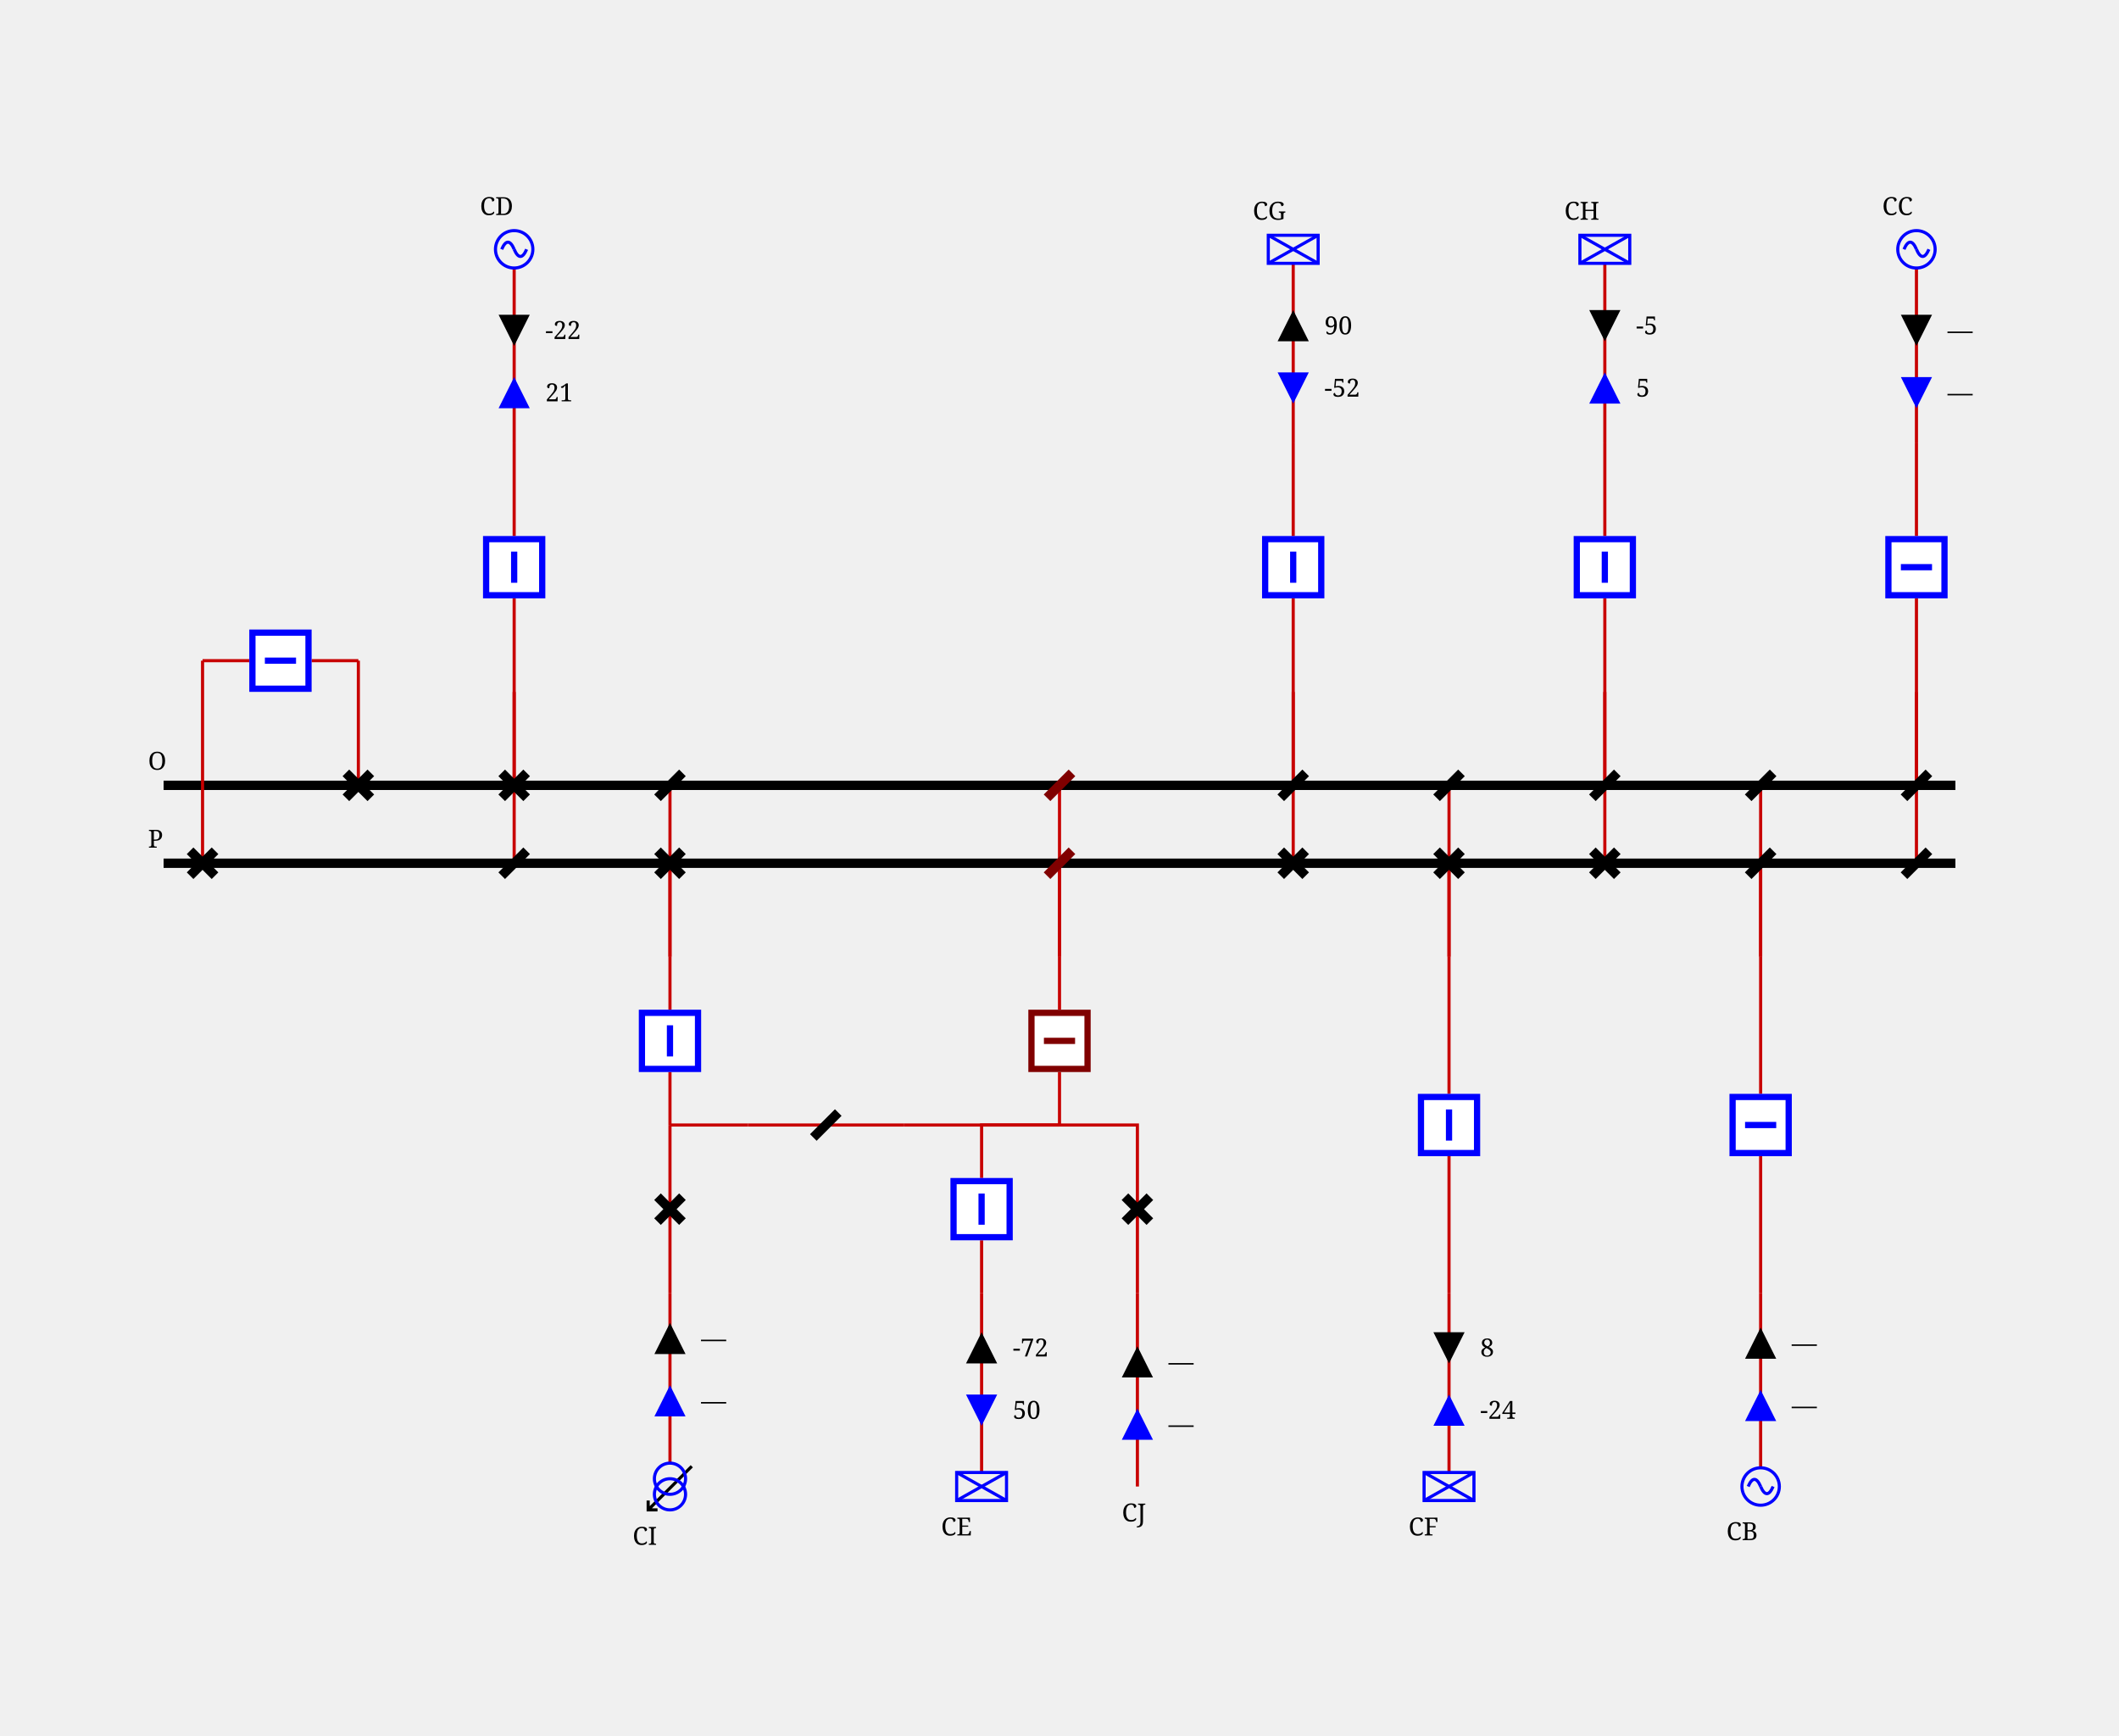
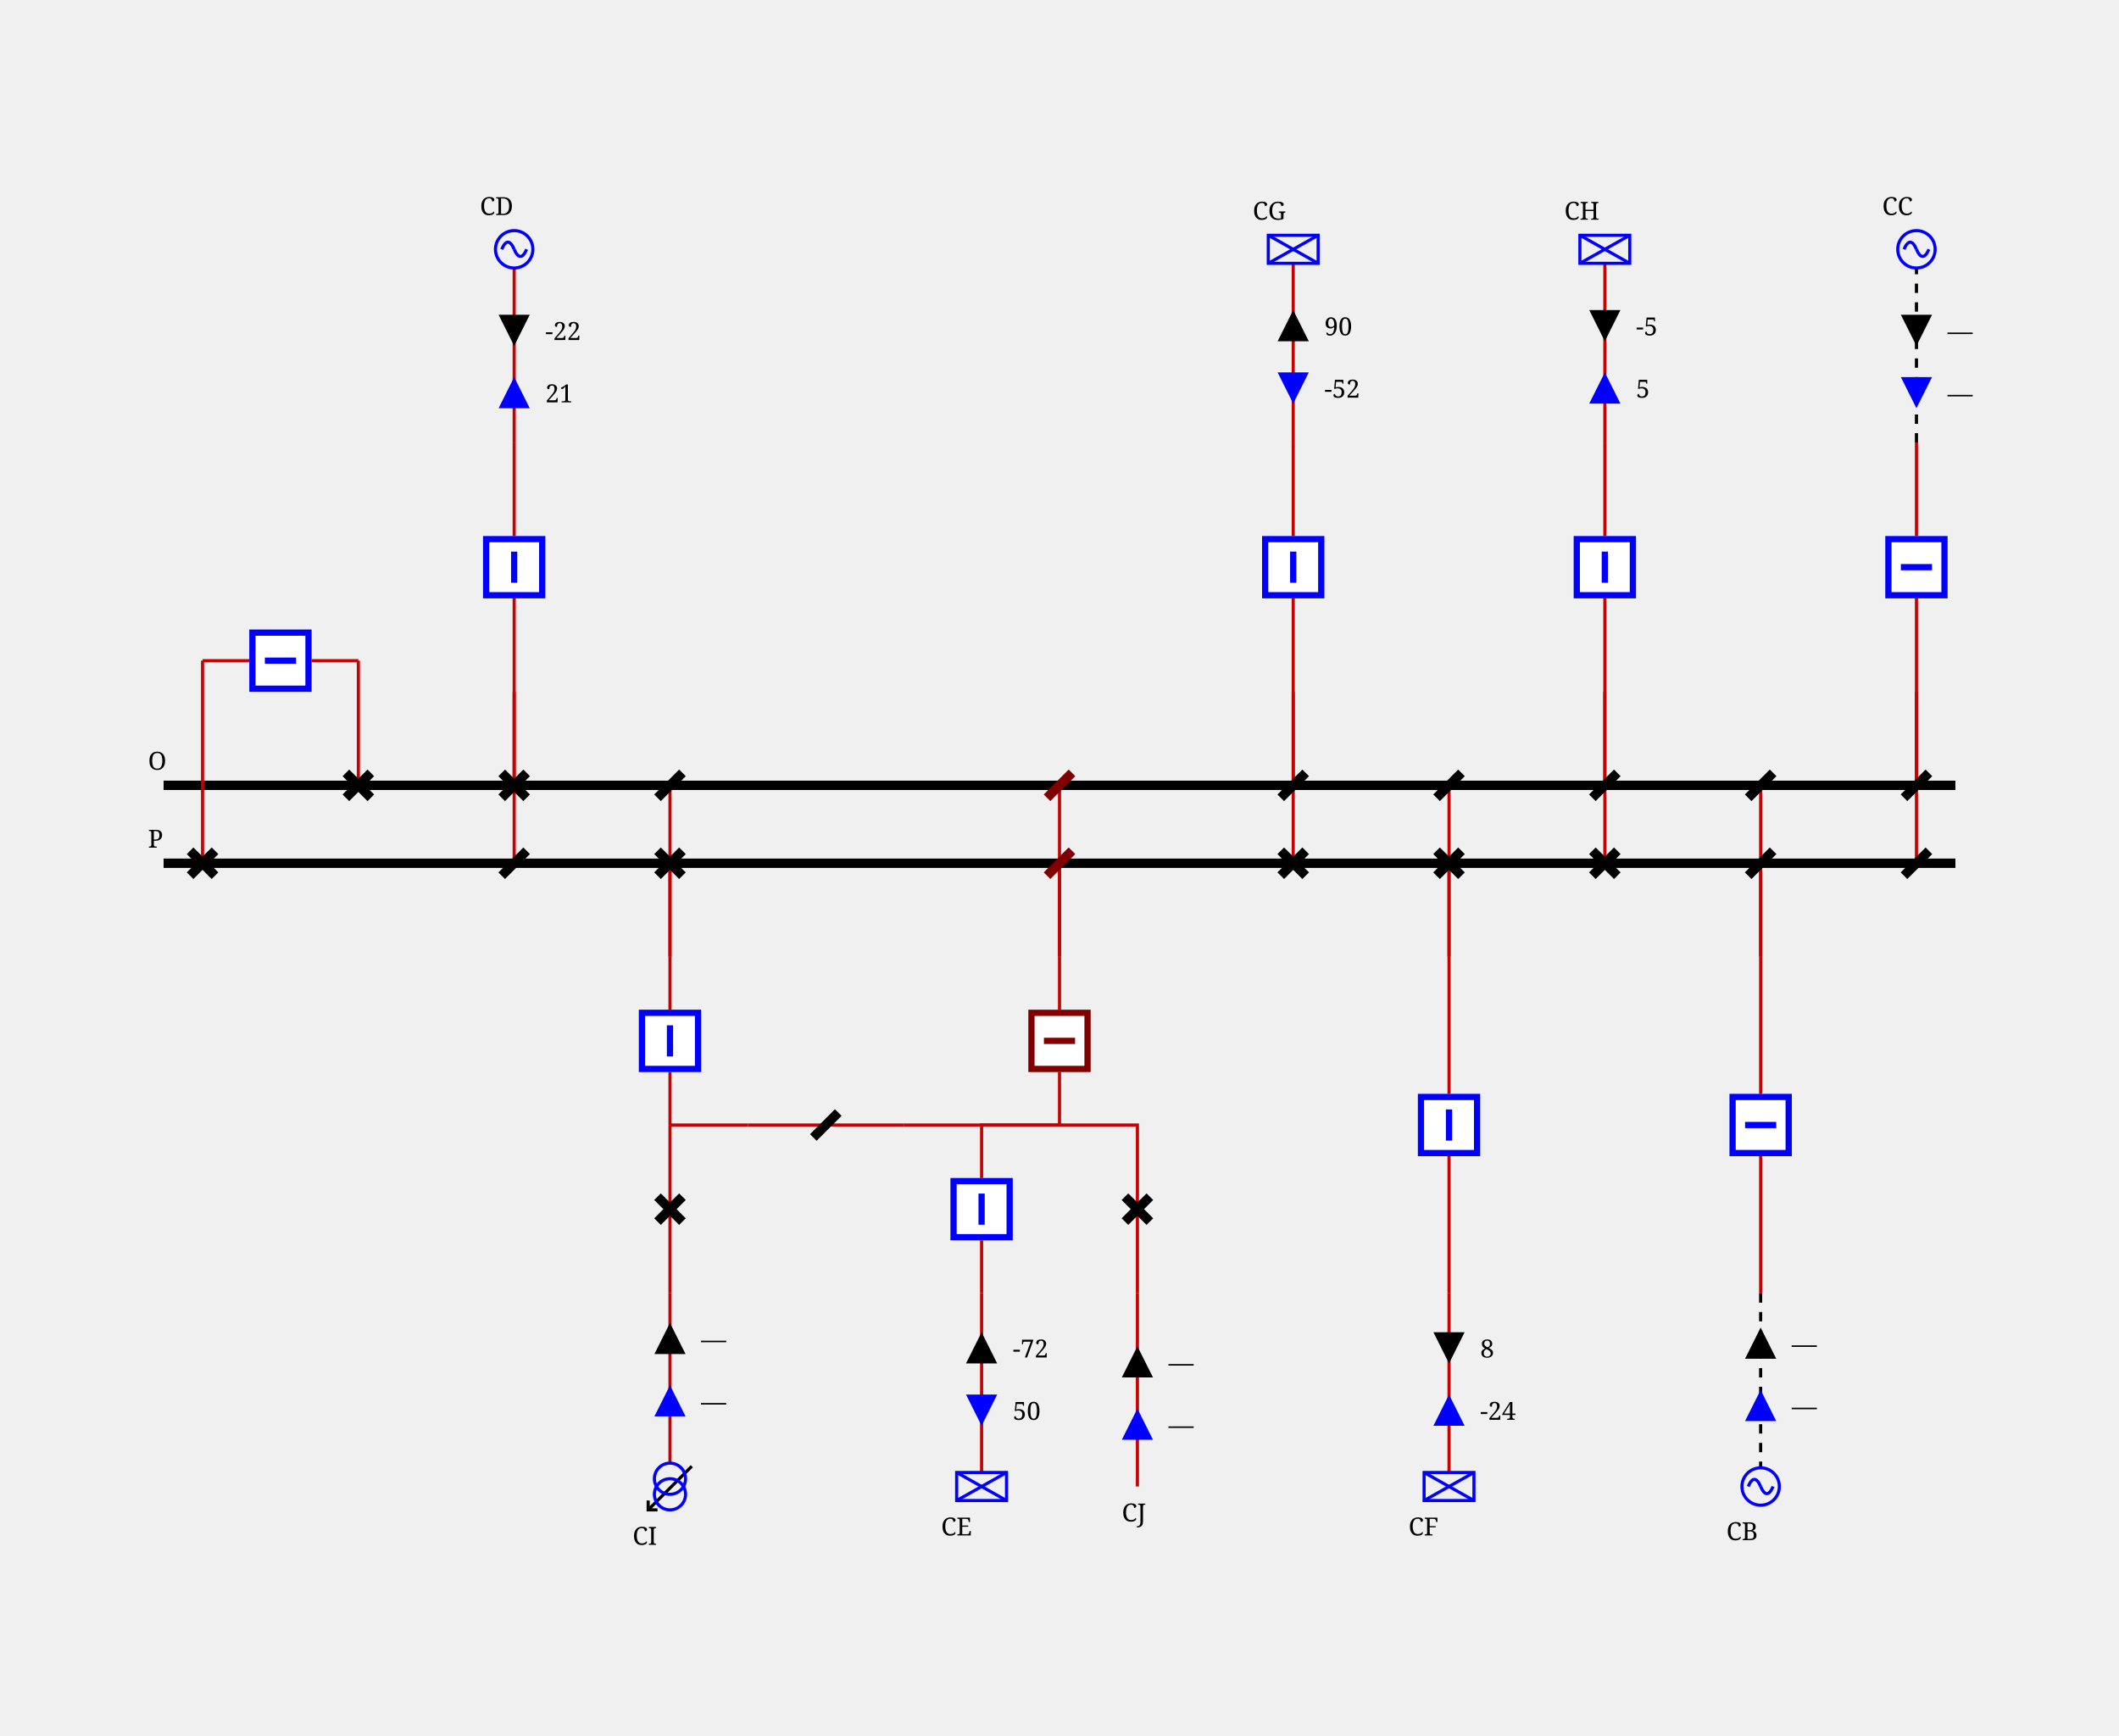
<svg xmlns="http://www.w3.org/2000/svg" viewBox="0 0 680.0 557.0">
  <style>
-         
/* ----------------------------------------------------------------------- */
/* File: tautologies.css ------------------------------------------------- */
.sld-out .sld-arrow-in {visibility: hidden}
.sld-in .sld-arrow-out {visibility: hidden}
.sld-closed .sld-sw-open {visibility: hidden}
.sld-open .sld-sw-closed {visibility: hidden}
.sld-hidden-node {visibility: hidden}
.sld-top-feeder .sld-label {dominant-baseline: auto}
.sld-bottom-feeder .sld-label {dominant-baseline: hanging}
- .sld-active-power .sld-label {dominant-baseline: middle}
- .sld-reactive-power .sld-label {dominant-baseline: middle}
+ .sld-active-power .sld-label {dominant-baseline: mathematical}
+ .sld-reactive-power .sld-label {dominant-baseline: mathematical}
+ .sld-current .sld-label {dominant-baseline: mathematical}
/* ----------------------------------------------------------------------- */
/* File: topologicalBaseVoltages.css ------------------------------------- */
.sld-disconnected {--sld-vl-color: #808080}
.sld-vl300to500-0 {--sld-vl-color: #FF0000}
.sld-vl300to500-1 {--sld-vl-color: #7F6C00}
.sld-vl300to500-2 {--sld-vl-color: #F6B2FF}
.sld-vl300to500-3 {--sld-vl-color: #996700}
.sld-vl300to500-4 {--sld-vl-color: #FF85EB}
.sld-vl300to500-5 {--sld-vl-color: #B25B00}
.sld-vl300to500-6 {--sld-vl-color: #FF59B5}
.sld-vl300to500-7 {--sld-vl-color: #CC4400}
.sld-vl300to500-8 {--sld-vl-color: #FF2C67}
.sld-vl300to500-9 {--sld-vl-color: #E52600}
.sld-vl180to300-0 {--sld-vl-color: #218B21}
.sld-vl180to300-1 {--sld-vl-color: #0D4940}
.sld-vl180to300-2 {--sld-vl-color: #DFDAB9}
.sld-vl180to300-3 {--sld-vl-color: #105640}
.sld-vl180to300-4 {--sld-vl-color: #C2CB92}
.sld-vl180to300-5 {--sld-vl-color: #14643C}
.sld-vl180to300-6 {--sld-vl-color: #95B66B}
.sld-vl180to300-7 {--sld-vl-color: #187036}
.sld-vl180to300-8 {--sld-vl-color: #5FA046}
.sld-vl180to300-9 {--sld-vl-color: #1C7E2D}
.sld-vl120to180-0 {--sld-vl-color: #00AFAE}
.sld-vl120to180-1 {--sld-vl-color: #000D58}
.sld-vl120to180-2 {--sld-vl-color: #B8E7B2}
.sld-vl120to180-3 {--sld-vl-color: #002169}
.sld-vl120to180-4 {--sld-vl-color: #85D993}
.sld-vl120to180-5 {--sld-vl-color: #003C7B}
.sld-vl120to180-6 {--sld-vl-color: #59CB8B}
.sld-vl120to180-7 {--sld-vl-color: #005C8C}
.sld-vl120to180-8 {--sld-vl-color: #2CBD94}
.sld-vl120to180-9 {--sld-vl-color: #00839E}
.sld-vl70to120-0 {--sld-vl-color: #CC5500}
.sld-vl70to120-1 {--sld-vl-color: #4A6600}
.sld-vl70to120-2 {--sld-vl-color: #EFB2DD}
.sld-vl70to120-3 {--sld-vl-color: #6E7A00}
.sld-vl70to120-4 {--sld-vl-color: #E685AE}
.sld-vl70to120-5 {--sld-vl-color: #8E8400}
.sld-vl70to120-6 {--sld-vl-color: #DD596B}
.sld-vl70to120-7 {--sld-vl-color: #A37B00}
.sld-vl70to120-8 {--sld-vl-color: #D4432C}
.sld-vl70to120-9 {--sld-vl-color: #B76B00}
.sld-vl50to70-0 {--sld-vl-color: #A020EF}
.sld-vl50to70-1 {--sld-vl-color: #7F0848}
.sld-vl50to70-2 {--sld-vl-color: #B7DBFE}
.sld-vl50to70-3 {--sld-vl-color: #960C6D}
.sld-vl50to70-4 {--sld-vl-color: #8DA6FE}
.sld-vl50to70-5 {--sld-vl-color: #AD109A}
.sld-vl50to70-6 {--sld-vl-color: #6F66FB}
.sld-vl50to70-7 {--sld-vl-color: #BC14C4}
.sld-vl50to70-8 {--sld-vl-color: #7F42F6}
.sld-vl50to70-9 {--sld-vl-color: #B11AD9}
.sld-vl30to50-0 {--sld-vl-color: #FF8290}
.sld-vl30to50-1 {--sld-vl-color: #7F6F41}
.sld-vl30to50-2 {--sld-vl-color: #F6D9FF}
.sld-vl30to50-3 {--sld-vl-color: #99784E}
.sld-vl30to50-4 {--sld-vl-color: #FFC3FB}
.sld-vl30to50-5 {--sld-vl-color: #B27D5B}
.sld-vl30to50-6 {--sld-vl-color: #FFADE3}
.sld-vl30to50-7 {--sld-vl-color: #CC7E68}
.sld-vl30to50-8 {--sld-vl-color: #FF97BF}
.sld-vl30to50-9 {--sld-vl-color: #E57B75}
.sld-vl0to30-0 {--sld-vl-color: #AAAE27}
.sld-vl0to30-1 {--sld-vl-color: #195B0F}
.sld-vl0to30-2 {--sld-vl-color: #EABABE}
.sld-vl0to30-3 {--sld-vl-color: #2D6C13}
.sld-vl0to30-4 {--sld-vl-color: #DDA193}
.sld-vl0to30-5 {--sld-vl-color: #477D17}
.sld-vl0to30-6 {--sld-vl-color: #CE9A6E}
.sld-vl0to30-7 {--sld-vl-color: #648D1C}
.sld-vl0to30-8 {--sld-vl-color: #BEA04A}
.sld-vl0to30-9 {--sld-vl-color: #869D22}
/* ----------------------------------------------------------------------- */
/* File : highlightLineStates.css ---------------------------------------- */
- .sld-feeder-disconnected {stroke: black}
- .sld-feeder-connected-disconnected {stroke-dasharray: 3,3}
- .sld-feeder-disconnected-connected {stroke: black; stroke-dasharray: 3,3}
+ .sld-wire.sld-feeder-disconnected {stroke: black}
+ .sld-wire.sld-feeder-connected-disconnected {stroke-dasharray: 3,3}
+ .sld-wire.sld-feeder-disconnected-connected {stroke: black; stroke-dasharray: 3,3}
/* ----------------------------------------------------------------------- */
/* File : components.css ------------------------------------------------- */
/* Stroke black */
.sld-disconnector {stroke-width: 3; stroke: black; fill: none}
/* Stroke blue */
.sld-breaker {stroke-width: 2; stroke: blue; fill:white}
.sld-load-break-switch {stroke: blue; fill: white}
/* Stroke --sld-vl-color with fallback black */
.sld-bus-connection {fill: var(--sld-vl-color, black)}
.sld-cell-shape-flat .sld-bus-connection {visibility: hidden}
.sld-busbar-section {stroke: var(--sld-vl-color, black); stroke-width: 3; fill: none}
/* Stroke --sld-vl-color with fallback red */
.sld-wire {stroke: var(--sld-vl-color, #c80000); fill: none}
/* Stroke --sld-vl-color with fallback blue */
.sld-load {stroke: var(--sld-vl-color, blue); fill: none}
+ .sld-battery {stroke: var(--sld-vl-color, blue); fill: none}
.sld-generator {stroke: var(--sld-vl-color, blue); fill: none}
.sld-two-wt {stroke: var(--sld-vl-color, blue); fill: none}
.sld-three-wt {stroke: var(--sld-vl-color, blue); fill: none}
.sld-winding {stroke: var(--sld-vl-color, blue); fill: none}
.sld-capacitor {stroke: var(--sld-vl-color, blue); fill: none}
.sld-inductor {stroke: var(--sld-vl-color, blue); fill: none}
.sld-pst {stroke: var(--sld-vl-color, blue); fill: none}
.sld-pst-arrow {stroke: black; fill: none}
.sld-svc {stroke: var(--sld-vl-color, blue); fill: none}
.sld-vsc {stroke: var(--sld-vl-color, blue); font-size: 7.43px; fill: none}
+ .sld-lcc {stroke: var(--sld-vl-color, blue); font-size: 7.43px; fill: none}
/* Stroke none &amp; fill: --sld-vl-color */
.sld-node-infos {stroke: none; fill: var(--sld-vl-color, black)}
/* Stroke none &amp; fill: black */
.sld-node {stroke: none; fill: black}
.sld-flash {stroke: none; fill: black}
.sld-lock {stroke: none; fill: black}
+ .sld-unknown {stroke: none; fill: black}
/* Fonts */
.sld-label {stroke: none; fill: black; font: 8px serif}
.sld-angle, .sld-voltage {font: 10px serif}
.sld-graph-label {font: 12px serif}
/* Specific */
.sld-grid {stroke: #003700; stroke-dasharray: 1,10}
.sld-feeder-info.sld-active-power {fill:black}
.sld-feeder-info.sld-reactive-power {fill:blue}
+ .sld-feeder-info.sld-current {fill:purple}
.sld-frame {fill: var(--sld-background-color, transparent)}
/* Stroke maroon for fictitious switch */
.sld-breaker.sld-fictitious {stroke: maroon}
.sld-disconnector.sld-fictitious {stroke: maroon}
.sld-load-break-switch.sld-fictitious {stroke: maroon}
.sld-busbar-section.sld-fictitious {stroke: var(--sld-vl-color, #c80000); stroke-width: 1}

- 
-     </style>
+ </style>
  <rect class="sld-frame" height="100%" width="100%" />
  <g>
    <g class="sld-busbar-section sld-vl180to300-0" id="idO" transform="translate(52.5,252.0)">
      <line x1="0" x2="575.0" y1="0" y2="0" />
      <text class="sld-label" id="O_NW_LABEL" x="-5.0" y="-5.0">O</text>
    </g>
    <g class="sld-busbar-section sld-vl180to300-0" id="idP" transform="translate(52.5,277.0)">
      <line x1="0" x2="575.0" y1="0" y2="0" />
      <text class="sld-label" id="P_NW_LABEL" x="-5.0" y="-5.0">P</text>
    </g>
    <g class="sld-intern-cell sld-cell-shape-vertical" id="idINTERN_32_0">
-       <g class="sld-wire sld-vl180to300-0" id="_95_N_95_AH_95_INTERNAL_95_N_95_BJ">
+       <g class="sld-wire sld-vl180to300-0" id="_95_N_95_AH_95_INTERNAL_95_N_95_AH_45_BJ">
        <polyline points="115.0,252.0,115.0,212.0" />
      </g>
-       <g class="sld-wire sld-vl180to300-0" id="_95_N_95_INTERNAL_95_N_95_BJ_95_BJ">
+       <g class="sld-wire sld-vl180to300-0" id="_95_N_95_INTERNAL_95_N_95_AH_45_BJ_95_BJ">
        <polyline points="115.0,212.0,100.0,212.0" />
      </g>
-       <g class="sld-wire sld-vl180to300-0" id="_95_N_95_INTERNAL_95_N_95_BJ_95_BJ">
+       <g class="sld-wire sld-vl180to300-0" id="_95_N_95_INTERNAL_95_N_95_AJ_45_BJ_95_BJ">
        <polyline points="65.0,212.0,80.0,212.0" />
      </g>
-       <g class="sld-wire sld-vl180to300-0" id="_95_N_95_AJ_95_INTERNAL_95_N_95_BJ">
+       <g class="sld-wire sld-vl180to300-0" id="_95_N_95_AJ_95_INTERNAL_95_N_95_AJ_45_BJ">
        <polyline points="65.0,277.0,65.0,212.0" />
      </g>
      <g class="sld-disconnector sld-closed sld-vl180to300-0" id="idAH" transform="translate(111.0,248.0)">
        <path class="sld-sw-closed" d="M0,0 8,8 M8,0 0,8" />
        <path class="sld-sw-open" d="M8,0 0,8" />
      </g>
-       <g class="sld-node sld-hidden-node sld-fictitious sld-vl180to300-0" id="idINTERNAL_95_N_95_BJ" transform="translate(111.0,208.0)">
+       <g class="sld-node sld-hidden-node sld-fictitious sld-vl180to300-0" id="idINTERNAL_95_N_95_AH_45_BJ" transform="translate(111.0,208.0)">
        <circle cx="4" cy="4" r="4" />
      </g>
      <g class="sld-breaker sld-closed sld-vl180to300-0" id="idBJ" transform="translate(80.0,202.0)">
        <path class="sld-sw-closed" d="M1,1 V19 H19 V1z M10,5 V15" transform="rotate(90.0,10.0,10.0)" />
        <path class="sld-sw-open" d="M1,1 V19 H19 V1z M5,10 H15" transform="rotate(90.0,10.0,10.0)" />
      </g>
-       <g class="sld-node sld-hidden-node sld-fictitious sld-vl180to300-0" id="idINTERNAL_95_N_95_BJ" transform="translate(61.0,208.0)">
+       <g class="sld-node sld-hidden-node sld-fictitious sld-vl180to300-0" id="idINTERNAL_95_N_95_AJ_45_BJ" transform="translate(61.0,208.0)">
        <circle cx="4" cy="4" r="4" />
      </g>
      <g class="sld-disconnector sld-closed sld-vl180to300-0" id="idAJ" transform="translate(61.0,273.0)">
        <path class="sld-sw-closed" d="M0,0 8,8 M8,0 0,8" />
        <path class="sld-sw-open" d="M8,0 0,8" />
      </g>
    </g>
-     <g class="sld-extern-cell" id="idEXTERN_32_1">
+     <g class="sld-extern-cell sld-cell-direction-top" id="idEXTERN_32_1">
      <g class="sld-wire sld-vl180to300-0" id="_95_N_95_R_95_INTERNAL_95_N_95_19">
        <polyline points="415.0,252.0,415.0,222.0" />
      </g>
      <g class="sld-wire sld-vl180to300-0" id="_95_N_95_AL_95_INTERNAL_95_N_95_19">
        <polyline points="415.0,277.0,415.0,222.0" />
      </g>
      <g class="sld-wire sld-vl180to300-0" id="_95_N_95_INTERNAL_95_N_95_19_95_BX">
        <polyline points="415.0,222.0,415.0,192.0" />
      </g>
      <g class="sld-wire sld-vl180to300-0" id="_95_N_95_BX_95_INTERNAL_95_N_95_CG">
        <polyline points="415.0,172.0,415.0,142.0" />
      </g>
      <g class="sld-wire sld-vl180to300-0" id="_95_N_95_INTERNAL_95_N_95_CG_95_CG">
        <polyline points="415.0,142.0,415.0,84.5" />
      </g>
      <g class="sld-active-power sld-feeder-info sld-out" id="idCG_ARROW_ACTIVE" transform="translate(410.0,99.5)">
        <polygon class="sld-arrow-in" points="0,0 10,0 5,10" />
        <polygon class="sld-arrow-out" points="5,0 10,10 0,10" />
        <text class="sld-label" x="15.0" y="5.0">90</text>
      </g>
      <g class="sld-reactive-power sld-feeder-info sld-in" id="idCG_ARROW_REACTIVE" transform="translate(410.0,119.5)">
        <polygon class="sld-arrow-in" points="0,0 10,0 5,10" />
        <polygon class="sld-arrow-out" points="5,0 10,10 0,10" />
        <text class="sld-label" x="15.0" y="5.0">-52</text>
      </g>
      <g class="sld-disconnector sld-open sld-disconnected" id="idR" transform="translate(411.0,248.0)">
        <path class="sld-sw-closed" d="M0,0 8,8 M8,0 0,8" />
        <path class="sld-sw-open" d="M8,0 0,8" />
      </g>
      <g class="sld-node sld-hidden-node sld-fictitious sld-vl180to300-0" id="idINTERNAL_95_N_95_19" transform="translate(411.0,218.0)">
        <circle cx="4" cy="4" r="4" />
      </g>
      <g class="sld-disconnector sld-closed sld-vl180to300-0" id="idAL" transform="translate(411.0,273.0)">
        <path class="sld-sw-closed" d="M0,0 8,8 M8,0 0,8" />
        <path class="sld-sw-open" d="M8,0 0,8" />
      </g>
      <g class="sld-breaker sld-closed sld-vl180to300-0" id="idBX" transform="translate(405.0,172.0)">
        <path class="sld-sw-closed" d="M1,1 V19 H19 V1z M10,5 V15" />
        <path class="sld-sw-open" d="M1,1 V19 H19 V1z M5,10 H15" />
      </g>
      <g class="sld-node sld-hidden-node sld-fictitious sld-vl180to300-0" id="idINTERNAL_95_N_95_CG" transform="translate(411.0,138.0)">
        <circle cx="4" cy="4" r="4" />
      </g>
      <g class="sld-load sld-top-feeder sld-vl180to300-0" id="idCG" transform="translate(407.0,75.5)">
        <rect height="9" width="16" />
        <line x1="0" x2="16" y1="0" y2="9" />
        <line x1="16" x2="0" y1="0" y2="9" />
        <text class="sld-label" id="CG_N_LABEL" x="-5.0" y="-5.0">CG</text>
      </g>
    </g>
-     <g class="sld-extern-cell" id="idEXTERN_32_2">
+     <g class="sld-extern-cell sld-cell-direction-bottom" id="idEXTERN_32_2">
      <g class="sld-wire sld-vl180to300-0" id="_95_N_95_T_95_INTERNAL_95_N_95_17">
        <polyline points="465.0,252.0,465.0,307.0" />
      </g>
      <g class="sld-wire sld-vl180to300-0" id="_95_N_95_AN_95_INTERNAL_95_N_95_17">
        <polyline points="465.0,277.0,465.0,307.0" />
      </g>
      <g class="sld-wire sld-vl180to300-0" id="_95_N_95_INTERNAL_95_N_95_17_95_BV">
        <polyline points="465.0,307.0,465.0,351.0" />
      </g>
      <g class="sld-wire sld-vl180to300-0" id="_95_N_95_BV_95_INTERNAL_95_N_95_CF">
        <polyline points="465.0,371.0,465.0,415.0" />
      </g>
      <g class="sld-wire sld-vl180to300-0" id="_95_N_95_INTERNAL_95_N_95_CF_95_CF">
        <polyline points="465.0,415.0,465.0,472.5" />
      </g>
      <g class="sld-reactive-power sld-feeder-info sld-in" id="idCF_ARROW_REACTIVE" transform="translate(460.0,447.5)">
        <polygon class="sld-arrow-in" points="0,0 10,0 5,10" transform="rotate(180.0,5.0,5.0)" />
        <polygon class="sld-arrow-out" points="5,0 10,10 0,10" transform="rotate(180.0,5.0,5.0)" />
        <text class="sld-label" x="15.0" y="5.0">-24</text>
      </g>
      <g class="sld-active-power sld-feeder-info sld-out" id="idCF_ARROW_ACTIVE" transform="translate(460.0,427.5)">
        <polygon class="sld-arrow-in" points="0,0 10,0 5,10" transform="rotate(180.0,5.0,5.0)" />
        <polygon class="sld-arrow-out" points="5,0 10,10 0,10" transform="rotate(180.0,5.0,5.0)" />
        <text class="sld-label" x="15.0" y="5.0">8</text>
      </g>
      <g class="sld-disconnector sld-open sld-disconnected" id="idT" transform="translate(461.0,248.0)">
        <path class="sld-sw-closed" d="M0,0 8,8 M8,0 0,8" />
        <path class="sld-sw-open" d="M8,0 0,8" />
      </g>
      <g class="sld-node sld-hidden-node sld-fictitious sld-vl180to300-0" id="idINTERNAL_95_N_95_17" transform="translate(461.0,303.0)">
        <circle cx="4" cy="4" r="4" />
      </g>
      <g class="sld-disconnector sld-closed sld-vl180to300-0" id="idAN" transform="translate(461.0,273.0)">
        <path class="sld-sw-closed" d="M0,0 8,8 M8,0 0,8" />
        <path class="sld-sw-open" d="M8,0 0,8" />
      </g>
      <g class="sld-breaker sld-closed sld-vl180to300-0" id="idBV" transform="translate(455.0,351.0)">
        <path class="sld-sw-closed" d="M1,1 V19 H19 V1z M10,5 V15" />
        <path class="sld-sw-open" d="M1,1 V19 H19 V1z M5,10 H15" />
      </g>
      <g class="sld-node sld-hidden-node sld-fictitious sld-vl180to300-0" id="idINTERNAL_95_N_95_CF" transform="translate(461.0,411.0)">
        <circle cx="4" cy="4" r="4" />
      </g>
      <g class="sld-load sld-bottom-feeder sld-vl180to300-0" id="idCF" transform="translate(457.0,472.5)">
        <rect height="9" width="16" />
        <line x1="0" x2="16" y1="0" y2="9" />
        <line x1="16" x2="0" y1="0" y2="9" />
        <text class="sld-label" id="CF_S_LABEL" x="-5.0" y="14.0">CF</text>
      </g>
    </g>
-     <g class="sld-extern-cell" id="idEXTERN_32_3">
+     <g class="sld-extern-cell sld-cell-direction-top" id="idEXTERN_32_3">
      <g class="sld-wire sld-vl180to300-0" id="_95_N_95_V_95_INTERNAL_95_N_95_21">
        <polyline points="515.0,252.0,515.0,222.0" />
      </g>
      <g class="sld-wire sld-vl180to300-0" id="_95_N_95_AP_95_INTERNAL_95_N_95_21">
        <polyline points="515.0,277.0,515.0,222.0" />
      </g>
      <g class="sld-wire sld-vl180to300-0" id="_95_N_95_INTERNAL_95_N_95_21_95_BZ">
        <polyline points="515.0,222.0,515.0,192.0" />
      </g>
      <g class="sld-wire sld-vl180to300-0" id="_95_N_95_BZ_95_INTERNAL_95_N_95_CH">
        <polyline points="515.0,172.0,515.0,142.0" />
      </g>
      <g class="sld-wire sld-vl180to300-0" id="_95_N_95_INTERNAL_95_N_95_CH_95_CH">
        <polyline points="515.0,142.0,515.0,84.5" />
      </g>
      <g class="sld-active-power sld-feeder-info sld-in" id="idCH_ARROW_ACTIVE" transform="translate(510.0,99.5)">
        <polygon class="sld-arrow-in" points="0,0 10,0 5,10" />
        <polygon class="sld-arrow-out" points="5,0 10,10 0,10" />
        <text class="sld-label" x="15.0" y="5.0">-5</text>
      </g>
      <g class="sld-reactive-power sld-feeder-info sld-out" id="idCH_ARROW_REACTIVE" transform="translate(510.0,119.5)">
        <polygon class="sld-arrow-in" points="0,0 10,0 5,10" />
        <polygon class="sld-arrow-out" points="5,0 10,10 0,10" />
        <text class="sld-label" x="15.0" y="5.0">5</text>
      </g>
      <g class="sld-disconnector sld-open sld-disconnected" id="idV" transform="translate(511.0,248.0)">
        <path class="sld-sw-closed" d="M0,0 8,8 M8,0 0,8" />
        <path class="sld-sw-open" d="M8,0 0,8" />
      </g>
      <g class="sld-node sld-hidden-node sld-fictitious sld-vl180to300-0" id="idINTERNAL_95_N_95_21" transform="translate(511.0,218.0)">
        <circle cx="4" cy="4" r="4" />
      </g>
      <g class="sld-disconnector sld-closed sld-vl180to300-0" id="idAP" transform="translate(511.0,273.0)">
        <path class="sld-sw-closed" d="M0,0 8,8 M8,0 0,8" />
        <path class="sld-sw-open" d="M8,0 0,8" />
      </g>
      <g class="sld-breaker sld-closed sld-vl180to300-0" id="idBZ" transform="translate(505.0,172.0)">
        <path class="sld-sw-closed" d="M1,1 V19 H19 V1z M10,5 V15" />
        <path class="sld-sw-open" d="M1,1 V19 H19 V1z M5,10 H15" />
      </g>
      <g class="sld-node sld-hidden-node sld-fictitious sld-vl180to300-0" id="idINTERNAL_95_N_95_CH" transform="translate(511.0,138.0)">
        <circle cx="4" cy="4" r="4" />
      </g>
      <g class="sld-load sld-top-feeder sld-vl180to300-0" id="idCH" transform="translate(507.0,75.5)">
        <rect height="9" width="16" />
        <line x1="0" x2="16" y1="0" y2="9" />
        <line x1="16" x2="0" y1="0" y2="9" />
        <text class="sld-label" id="CH_N_LABEL" x="-5.0" y="-5.0">CH</text>
      </g>
    </g>
-     <g class="sld-extern-cell" id="idEXTERN_32_4">
+     <g class="sld-extern-cell sld-cell-direction-bottom" id="idEXTERN_32_4">
      <g class="sld-wire sld-disconnected" id="_95_N_95_X_95_INTERNAL_95_N_95_11">
        <polyline points="565.0,252.0,565.0,307.0" />
      </g>
      <g class="sld-wire sld-disconnected" id="_95_N_95_AR_95_INTERNAL_95_N_95_11">
        <polyline points="565.0,277.0,565.0,307.0" />
      </g>
      <g class="sld-wire sld-disconnected" id="_95_N_95_INTERNAL_95_N_95_11_95_BP">
        <polyline points="565.0,307.0,565.0,351.0" />
      </g>
      <g class="sld-wire sld-disconnected" id="_95_N_95_BP_95_INTERNAL_95_N_95_CB">
        <polyline points="565.0,371.0,565.0,415.0" />
      </g>
-       <g class="sld-wire sld-disconnected" id="_95_N_95_INTERNAL_95_N_95_CB_95_CB">
+       <g class="sld-wire sld-disconnected sld-feeder-disconnected-connected" id="_95_N_95_INTERNAL_95_N_95_CB_95_CB">
        <polyline points="565.0,415.0,565.0,471.0" />
      </g>
      <g class="sld-reactive-power sld-feeder-info sld-in" id="idCB_ARROW_REACTIVE" transform="translate(560.0,446.0)">
        <polygon class="sld-arrow-in" points="0,0 10,0 5,10" transform="rotate(180.0,5.0,5.0)" />
        <polygon class="sld-arrow-out" points="5,0 10,10 0,10" transform="rotate(180.0,5.0,5.0)" />
        <text class="sld-label" x="15.0" y="5.0">—</text>
      </g>
      <g class="sld-active-power sld-feeder-info sld-in" id="idCB_ARROW_ACTIVE" transform="translate(560.0,426.0)">
        <polygon class="sld-arrow-in" points="0,0 10,0 5,10" transform="rotate(180.0,5.0,5.0)" />
        <polygon class="sld-arrow-out" points="5,0 10,10 0,10" transform="rotate(180.0,5.0,5.0)" />
        <text class="sld-label" x="15.0" y="5.0">—</text>
      </g>
      <g class="sld-disconnector sld-open sld-disconnected" id="idX" transform="translate(561.0,248.0)">
        <path class="sld-sw-closed" d="M0,0 8,8 M8,0 0,8" />
        <path class="sld-sw-open" d="M8,0 0,8" />
      </g>
      <g class="sld-node sld-hidden-node sld-fictitious sld-disconnected" id="idINTERNAL_95_N_95_11" transform="translate(561.0,303.0)">
        <circle cx="4" cy="4" r="4" />
      </g>
      <g class="sld-disconnector sld-open sld-disconnected" id="idAR" transform="translate(561.0,273.0)">
        <path class="sld-sw-closed" d="M0,0 8,8 M8,0 0,8" />
        <path class="sld-sw-open" d="M8,0 0,8" />
      </g>
      <g class="sld-breaker sld-open sld-disconnected" id="idBP" transform="translate(555.0,351.0)">
        <path class="sld-sw-closed" d="M1,1 V19 H19 V1z M10,5 V15" />
        <path class="sld-sw-open" d="M1,1 V19 H19 V1z M5,10 H15" />
      </g>
      <g class="sld-node sld-hidden-node sld-fictitious sld-disconnected" id="idINTERNAL_95_N_95_CB" transform="translate(561.0,411.0)">
        <circle cx="4" cy="4" r="4" />
      </g>
      <g class="sld-generator sld-bottom-feeder sld-disconnected" id="idCB" transform="translate(559.0,471.0)">
        <circle cx="6" cy="6" r="6" />
        <path d="M6,6 A 6 40 0 0 0 2,6" />
        <path d="M6,6 A 6 40 0 0 0 10,6" />
        <text class="sld-label" id="CB_S_LABEL" x="-5.0" y="17.0">CB</text>
      </g>
    </g>
-     <g class="sld-extern-cell" id="idEXTERN_32_5">
+     <g class="sld-extern-cell sld-cell-direction-top" id="idEXTERN_32_5">
      <g class="sld-wire sld-disconnected" id="_95_N_95_Z_95_INTERNAL_95_N_95_13">
        <polyline points="615.0,252.0,615.0,222.0" />
      </g>
      <g class="sld-wire sld-disconnected" id="_95_N_95_AT_95_INTERNAL_95_N_95_13">
        <polyline points="615.0,277.0,615.0,222.0" />
      </g>
      <g class="sld-wire sld-disconnected" id="_95_N_95_INTERNAL_95_N_95_13_95_BR">
        <polyline points="615.0,222.0,615.0,192.0" />
      </g>
      <g class="sld-wire sld-disconnected" id="_95_N_95_BR_95_INTERNAL_95_N_95_CC">
        <polyline points="615.0,172.0,615.0,142.0" />
      </g>
-       <g class="sld-wire sld-disconnected" id="_95_N_95_INTERNAL_95_N_95_CC_95_CC">
+       <g class="sld-wire sld-disconnected sld-feeder-disconnected-connected" id="_95_N_95_INTERNAL_95_N_95_CC_95_CC">
        <polyline points="615.0,142.0,615.0,86.0" />
      </g>
      <g class="sld-active-power sld-feeder-info sld-in" id="idCC_ARROW_ACTIVE" transform="translate(610.0,101.0)">
        <polygon class="sld-arrow-in" points="0,0 10,0 5,10" />
        <polygon class="sld-arrow-out" points="5,0 10,10 0,10" />
        <text class="sld-label" x="15.0" y="5.0">—</text>
      </g>
      <g class="sld-reactive-power sld-feeder-info sld-in" id="idCC_ARROW_REACTIVE" transform="translate(610.0,121.0)">
        <polygon class="sld-arrow-in" points="0,0 10,0 5,10" />
        <polygon class="sld-arrow-out" points="5,0 10,10 0,10" />
        <text class="sld-label" x="15.0" y="5.0">—</text>
      </g>
      <g class="sld-disconnector sld-open sld-disconnected" id="idZ" transform="translate(611.0,248.0)">
        <path class="sld-sw-closed" d="M0,0 8,8 M8,0 0,8" />
        <path class="sld-sw-open" d="M8,0 0,8" />
      </g>
      <g class="sld-node sld-hidden-node sld-fictitious sld-disconnected" id="idINTERNAL_95_N_95_13" transform="translate(611.0,218.0)">
        <circle cx="4" cy="4" r="4" />
      </g>
      <g class="sld-disconnector sld-open sld-disconnected" id="idAT" transform="translate(611.0,273.0)">
        <path class="sld-sw-closed" d="M0,0 8,8 M8,0 0,8" />
        <path class="sld-sw-open" d="M8,0 0,8" />
      </g>
      <g class="sld-breaker sld-open sld-disconnected" id="idBR" transform="translate(605.0,172.0)">
        <path class="sld-sw-closed" d="M1,1 V19 H19 V1z M10,5 V15" />
        <path class="sld-sw-open" d="M1,1 V19 H19 V1z M5,10 H15" />
      </g>
      <g class="sld-node sld-hidden-node sld-fictitious sld-disconnected" id="idINTERNAL_95_N_95_CC" transform="translate(611.0,138.0)">
        <circle cx="4" cy="4" r="4" />
      </g>
      <g class="sld-generator sld-top-feeder sld-disconnected" id="idCC" transform="translate(609.0,74.0)">
        <circle cx="6" cy="6" r="6" />
        <path d="M6,6 A 6 40 0 0 0 2,6" />
        <path d="M6,6 A 6 40 0 0 0 10,6" />
        <text class="sld-label" id="CC_N_LABEL" x="-5.0" y="-5.0">CC</text>
      </g>
    </g>
-     <g class="sld-extern-cell" id="idEXTERN_32_6">
+     <g class="sld-extern-cell sld-cell-direction-top" id="idEXTERN_32_6">
      <g class="sld-wire sld-vl180to300-0" id="_95_N_95_AB_95_INTERNAL_95_N_95_15">
        <polyline points="165.0,252.0,165.0,222.0" />
      </g>
      <g class="sld-wire sld-vl180to300-0" id="_95_N_95_AV_95_INTERNAL_95_N_95_15">
        <polyline points="165.0,277.0,165.0,222.0" />
      </g>
      <g class="sld-wire sld-vl180to300-0" id="_95_N_95_INTERNAL_95_N_95_15_95_BT">
        <polyline points="165.0,222.0,165.0,192.0" />
      </g>
      <g class="sld-wire sld-vl180to300-0" id="_95_N_95_BT_95_INTERNAL_95_N_95_CD">
        <polyline points="165.0,172.0,165.0,142.0" />
      </g>
      <g class="sld-wire sld-vl180to300-0" id="_95_N_95_INTERNAL_95_N_95_CD_95_CD">
        <polyline points="165.0,142.0,165.0,86.0" />
      </g>
      <g class="sld-active-power sld-feeder-info sld-in" id="idCD_ARROW_ACTIVE" transform="translate(160.0,101.0)">
        <polygon class="sld-arrow-in" points="0,0 10,0 5,10" />
        <polygon class="sld-arrow-out" points="5,0 10,10 0,10" />
        <text class="sld-label" x="15.0" y="5.0">-22</text>
      </g>
      <g class="sld-reactive-power sld-feeder-info sld-out" id="idCD_ARROW_REACTIVE" transform="translate(160.0,121.0)">
        <polygon class="sld-arrow-in" points="0,0 10,0 5,10" />
        <polygon class="sld-arrow-out" points="5,0 10,10 0,10" />
        <text class="sld-label" x="15.0" y="5.0">21</text>
      </g>
      <g class="sld-disconnector sld-closed sld-vl180to300-0" id="idAB" transform="translate(161.0,248.0)">
        <path class="sld-sw-closed" d="M0,0 8,8 M8,0 0,8" />
        <path class="sld-sw-open" d="M8,0 0,8" />
      </g>
      <g class="sld-node sld-hidden-node sld-fictitious sld-vl180to300-0" id="idINTERNAL_95_N_95_15" transform="translate(161.0,218.0)">
        <circle cx="4" cy="4" r="4" />
      </g>
      <g class="sld-disconnector sld-open sld-disconnected" id="idAV" transform="translate(161.0,273.0)">
        <path class="sld-sw-closed" d="M0,0 8,8 M8,0 0,8" />
        <path class="sld-sw-open" d="M8,0 0,8" />
      </g>
      <g class="sld-breaker sld-closed sld-vl180to300-0" id="idBT" transform="translate(155.0,172.0)">
        <path class="sld-sw-closed" d="M1,1 V19 H19 V1z M10,5 V15" />
        <path class="sld-sw-open" d="M1,1 V19 H19 V1z M5,10 H15" />
      </g>
      <g class="sld-node sld-hidden-node sld-fictitious sld-vl180to300-0" id="idINTERNAL_95_N_95_CD" transform="translate(161.0,138.0)">
        <circle cx="4" cy="4" r="4" />
      </g>
      <g class="sld-generator sld-top-feeder sld-vl180to300-0" id="idCD" transform="translate(159.0,74.0)">
        <circle cx="6" cy="6" r="6" />
        <path d="M6,6 A 6 40 0 0 0 2,6" />
        <path d="M6,6 A 6 40 0 0 0 10,6" />
        <text class="sld-label" id="CD_N_LABEL" x="-5.0" y="-5.0">CD</text>
      </g>
    </g>
-     <g class="sld-extern-cell" id="idEXTERN_32_7">
+     <g class="sld-extern-cell sld-cell-direction-bottom" id="idEXTERN_32_7">
      <g class="sld-wire sld-vl180to300-0" id="_95_N_95_BL_95_INTERNAL_95_N_95_9">
        <polyline points="215.0,344.0,215.0,361.0" />
      </g>
      <g class="sld-wire sld-vl180to300-0" id="_95_N_95_INTERNAL_95_N_95_9_95_BN">
        <polyline points="215.0,361.0,215.0,388.0" />
      </g>
      <g class="sld-wire sld-vl180to300-0" id="_95_N_95_INTERNAL_95_N_95_8_95_BL">
        <polyline points="215.0,307.0,215.0,324.0" />
      </g>
      <g class="sld-wire sld-vl180to300-0" id="_95_N_95_AD_95_INTERNAL_95_N_95_8">
        <polyline points="215.0,252.0,215.0,307.0" />
      </g>
      <g class="sld-wire sld-vl180to300-0" id="_95_N_95_AX_95_INTERNAL_95_N_95_8">
        <polyline points="215.0,277.0,215.0,307.0" />
      </g>
      <g class="sld-wire sld-vl180to300-0" id="_95_N_95_BN_95_INTERNAL_95_N_95_CI_95_TWO">
        <polyline points="215.0,388.0,215.0,415.0" />
      </g>
      <g class="sld-wire sld-vl180to300-0" id="_95_N_95_INTERNAL_95_N_95_CI_95_TWO_95_CI_95_TWO">
        <polyline points="215.0,415.0,215.0,469.5" />
      </g>
      <g class="sld-reactive-power sld-feeder-info sld-in" id="idCI_95_TWO_ARROW_REACTIVE" transform="translate(210.0,444.5)">
        <polygon class="sld-arrow-in" points="0,0 10,0 5,10" transform="rotate(180.0,5.0,5.0)" />
        <polygon class="sld-arrow-out" points="5,0 10,10 0,10" transform="rotate(180.0,5.0,5.0)" />
        <text class="sld-label" x="15.0" y="5.0">—</text>
      </g>
      <g class="sld-active-power sld-feeder-info sld-in" id="idCI_95_TWO_ARROW_ACTIVE" transform="translate(210.0,424.5)">
        <polygon class="sld-arrow-in" points="0,0 10,0 5,10" transform="rotate(180.0,5.0,5.0)" />
        <polygon class="sld-arrow-out" points="5,0 10,10 0,10" transform="rotate(180.0,5.0,5.0)" />
        <text class="sld-label" x="15.0" y="5.0">—</text>
      </g>
      <g class="sld-node sld-hidden-node sld-fictitious sld-vl180to300-0" id="idINTERNAL_95_N_95_9" transform="translate(211.0,357.0)">
        <circle cx="4" cy="4" r="4" />
      </g>
      <g class="sld-breaker sld-closed sld-vl180to300-0" id="idBL" transform="translate(205.0,324.0)">
        <path class="sld-sw-closed" d="M1,1 V19 H19 V1z M10,5 V15" />
        <path class="sld-sw-open" d="M1,1 V19 H19 V1z M5,10 H15" />
      </g>
      <g class="sld-node sld-hidden-node sld-fictitious sld-vl180to300-0" id="idINTERNAL_95_N_95_8" transform="translate(211.0,303.0)">
        <circle cx="4" cy="4" r="4" />
      </g>
      <g class="sld-disconnector sld-open sld-disconnected" id="idAD" transform="translate(211.0,248.0)">
        <path class="sld-sw-closed" d="M0,0 8,8 M8,0 0,8" />
        <path class="sld-sw-open" d="M8,0 0,8" />
      </g>
      <g class="sld-disconnector sld-closed sld-vl180to300-0" id="idAX" transform="translate(211.0,273.0)">
        <path class="sld-sw-closed" d="M0,0 8,8 M8,0 0,8" />
        <path class="sld-sw-open" d="M8,0 0,8" />
      </g>
      <g class="sld-disconnector sld-closed sld-vl180to300-0" id="idBN" transform="translate(211.0,384.0)">
        <path class="sld-sw-closed" d="M0,0 8,8 M8,0 0,8" />
        <path class="sld-sw-open" d="M8,0 0,8" />
      </g>
      <g class="sld-node sld-hidden-node sld-fictitious sld-vl180to300-0" id="idINTERNAL_95_N_95_CI_95_TWO" transform="translate(211.0,411.0)">
        <circle cx="4" cy="4" r="4" />
      </g>
      <g class="sld-pst sld-bottom-feeder" id="idCI_95_TWO" transform="translate(208.0,469.5)">
-         <path class="sld-pst-arrow" d="M14,0 0,14 M11,0 14,0 14,3" transform="rotate(180.0,7.0,7.5)" />
+         <path class="sld-vl180to300-0 sld-pst-arrow" d="M14,0 0,14 M11,0 14,0 14,3" transform="rotate(180.0,7.0,7.5)" />
        <circle class="sld-vl180to300-0 sld-winding" cx="7" cy="10" r="5" transform="rotate(180.0,7.0,7.5)" />
-         <circle class="sld-vl180to300-0 sld-winding" cx="7" cy="5" r="5" transform="rotate(180.0,7.0,7.5)" />
+         <circle class="sld-vl180to300-2 sld-winding" cx="7" cy="5" r="5" transform="rotate(180.0,7.0,7.5)" />
        <text class="sld-label" id="CI_TWO_S_LABEL" x="-5.0" y="20.0">CI</text>
      </g>
    </g>
    <g class="sld-shunt-cell" id="idSHUNT_32_8">
      <g class="sld-wire sld-vl180to300-0" id="_95_N_95_INTERNAL_95_N_95_9_95_INTERNAL_95_N_95_Shunt_32_8_46_1">
        <polyline points="215.0,361.0,240.0,361.0" />
      </g>
      <g class="sld-wire sld-vl180to300-0" id="_95_N_95_INTERNAL_95_N_95_Shunt_32_8_46_1_95_BH">
        <polyline points="240.0,361.0,265.0,361.0" />
      </g>
      <g class="sld-wire sld-vl180to300-1" id="_95_N_95_BH_95_INTERNAL_95_N_95_Shunt_32_8_46_2">
        <polyline points="265.0,361.0,290.0,361.0" />
      </g>
      <g class="sld-wire sld-vl180to300-1" id="_95_N_95_INTERNAL_95_N_95_Shunt_32_8_46_2_95_INTERNAL_95_N_95_3">
        <polyline points="290.0,361.0,340.0,361.0" />
      </g>
      <g class="sld-node sld-hidden-node sld-fictitious sld-vl180to300-0" id="idINTERNAL_95_N_95_9" transform="translate(211.0,357.0)">
        <circle cx="4" cy="4" r="4" />
      </g>
      <g class="sld-node sld-hidden-node sld-fictitious sld-vl180to300-0" id="idINTERNAL_95_N_95_Shunt_32_8_46_1" transform="translate(236.0,357.0)">
        <circle cx="4" cy="4" r="4" />
      </g>
      <g class="sld-disconnector sld-open sld-disconnected" id="idBH" transform="translate(261.0,357.0)">
        <path class="sld-sw-closed" d="M0,0 8,8 M8,0 0,8" />
        <path class="sld-sw-open" d="M8,0 0,8" />
      </g>
      <g class="sld-node sld-hidden-node sld-fictitious sld-vl180to300-1" id="idINTERNAL_95_N_95_Shunt_32_8_46_2" transform="translate(286.0,357.0)">
        <circle cx="4" cy="4" r="4" />
      </g>
      <g class="sld-node sld-hidden-node sld-fictitious sld-vl180to300-1" id="idINTERNAL_95_N_95_3" transform="translate(336.0,357.0)">
        <circle cx="4" cy="4" r="4" />
      </g>
    </g>
-     <g class="sld-extern-cell" id="idEXTERN_32_9">
+     <g class="sld-extern-cell sld-cell-direction-bottom" id="idEXTERN_32_9">
      <g class="sld-wire sld-vl180to300-1" id="_95_N_95_BB_95_INTERNAL_95_N_95_3">
        <polyline points="340.0,344.0,340.0,361.0" />
      </g>
      <g class="sld-wire sld-vl180to300-1" id="_95_N_95_INTERNAL_95_N_95_3_95_BD">
        <polyline points="340.0,361.0,315.0,361.0,315.0,378.0" />
      </g>
      <g class="sld-wire sld-vl180to300-1" id="_95_N_95_INTERNAL_95_N_95_3_95_BF">
        <polyline points="340.0,361.0,365.0,361.0,365.0,388.0" />
      </g>
      <g class="sld-wire sld-disconnected" id="_95_N_95_INTERNAL_95_N_95_2_95_BB">
        <polyline points="340.0,307.0,340.0,324.0" />
      </g>
      <g class="sld-wire sld-disconnected" id="_95_N_95_AF_95_INTERNAL_95_N_95_2">
        <polyline points="340.0,252.0,340.0,307.0" />
      </g>
      <g class="sld-wire sld-disconnected" id="_95_N_95_AZ_95_INTERNAL_95_N_95_2">
        <polyline points="340.0,277.0,340.0,307.0" />
      </g>
      <g class="sld-wire sld-vl180to300-1" id="_95_N_95_BD_95_INTERNAL_95_N_95_CE">
        <polyline points="315.0,398.0,315.0,415.0" />
      </g>
      <g class="sld-wire sld-vl180to300-1" id="_95_N_95_INTERNAL_95_N_95_CE_95_CE">
        <polyline points="315.0,415.0,315.0,472.5" />
      </g>
      <g class="sld-reactive-power sld-feeder-info sld-out" id="idCE_ARROW_REACTIVE" transform="translate(310.0,447.5)">
        <polygon class="sld-arrow-in" points="0,0 10,0 5,10" transform="rotate(180.0,5.0,5.0)" />
        <polygon class="sld-arrow-out" points="5,0 10,10 0,10" transform="rotate(180.0,5.0,5.0)" />
        <text class="sld-label" x="15.0" y="5.0">50</text>
      </g>
      <g class="sld-active-power sld-feeder-info sld-in" id="idCE_ARROW_ACTIVE" transform="translate(310.0,427.5)">
        <polygon class="sld-arrow-in" points="0,0 10,0 5,10" transform="rotate(180.0,5.0,5.0)" />
        <polygon class="sld-arrow-out" points="5,0 10,10 0,10" transform="rotate(180.0,5.0,5.0)" />
        <text class="sld-label" x="15.0" y="5.0">-72</text>
      </g>
      <g class="sld-wire sld-vl180to300-1" id="_95_N_95_BF_95_INTERNAL_95_N_95_CJ_95_TWO">
        <polyline points="365.0,388.0,365.0,415.0" />
      </g>
      <g class="sld-wire sld-vl180to300-1" id="_95_N_95_INTERNAL_95_N_95_CJ_95_TWO_95_CJ_95_TWO">
        <polyline points="365.0,415.0,365.0,477.0" />
      </g>
      <g class="sld-reactive-power sld-feeder-info sld-in" id="idCJ_95_TWO_ARROW_REACTIVE" transform="translate(360.0,452.0)">
        <polygon class="sld-arrow-in" points="0,0 10,0 5,10" transform="rotate(180.0,5.0,5.0)" />
        <polygon class="sld-arrow-out" points="5,0 10,10 0,10" transform="rotate(180.0,5.0,5.0)" />
        <text class="sld-label" x="15.0" y="5.0">—</text>
      </g>
      <g class="sld-active-power sld-feeder-info sld-in" id="idCJ_95_TWO_ARROW_ACTIVE" transform="translate(360.0,432.0)">
        <polygon class="sld-arrow-in" points="0,0 10,0 5,10" transform="rotate(180.0,5.0,5.0)" />
        <polygon class="sld-arrow-out" points="5,0 10,10 0,10" transform="rotate(180.0,5.0,5.0)" />
        <text class="sld-label" x="15.0" y="5.0">—</text>
      </g>
      <g class="sld-node sld-hidden-node sld-fictitious sld-vl180to300-1" id="idINTERNAL_95_N_95_3" transform="translate(336.0,357.0)">
        <circle cx="4" cy="4" r="4" />
      </g>
      <g class="sld-breaker sld-open sld-fictitious sld-disconnected" id="idBB" transform="translate(330.0,324.0)">
        <path class="sld-sw-closed" d="M1,1 V19 H19 V1z M10,5 V15" />
        <path class="sld-sw-open" d="M1,1 V19 H19 V1z M5,10 H15" />
      </g>
      <g class="sld-node sld-hidden-node sld-fictitious sld-disconnected" id="idINTERNAL_95_N_95_2" transform="translate(336.0,303.0)">
        <circle cx="4" cy="4" r="4" />
      </g>
      <g class="sld-disconnector sld-open sld-fictitious sld-disconnected" id="idAF" transform="translate(336.0,248.0)">
        <path class="sld-sw-closed" d="M0,0 8,8 M8,0 0,8" />
        <path class="sld-sw-open" d="M8,0 0,8" />
      </g>
      <g class="sld-disconnector sld-open sld-fictitious sld-disconnected" id="idAZ" transform="translate(336.0,273.0)">
        <path class="sld-sw-closed" d="M0,0 8,8 M8,0 0,8" />
        <path class="sld-sw-open" d="M8,0 0,8" />
      </g>
      <g class="sld-breaker sld-closed sld-vl180to300-1" id="idBD" transform="translate(305.0,378.0)">
        <path class="sld-sw-closed" d="M1,1 V19 H19 V1z M10,5 V15" />
        <path class="sld-sw-open" d="M1,1 V19 H19 V1z M5,10 H15" />
      </g>
      <g class="sld-node sld-hidden-node sld-fictitious sld-vl180to300-1" id="idINTERNAL_95_N_95_CE" transform="translate(311.0,411.0)">
        <circle cx="4" cy="4" r="4" />
      </g>
      <g class="sld-load sld-bottom-feeder sld-vl180to300-1" id="idCE" transform="translate(307.0,472.5)">
        <rect height="9" width="16" />
        <line x1="0" x2="16" y1="0" y2="9" />
        <line x1="16" x2="0" y1="0" y2="9" />
        <text class="sld-label" id="CE_S_LABEL" x="-5.0" y="14.0">CE</text>
      </g>
      <g class="sld-disconnector sld-closed sld-vl180to300-1" id="idBF" transform="translate(361.0,384.0)">
        <path class="sld-sw-closed" d="M0,0 8,8 M8,0 0,8" />
        <path class="sld-sw-open" d="M8,0 0,8" />
      </g>
      <g class="sld-node sld-hidden-node sld-fictitious sld-vl180to300-1" id="idINTERNAL_95_N_95_CJ_95_TWO" transform="translate(361.0,411.0)">
        <circle cx="4" cy="4" r="4" />
      </g>
      <g class="sld-bottom-feeder" id="idCJ_95_TWO" transform="translate(365.0,477.0)">
        <text class="sld-label" id="CJ_TWO_S_LABEL" x="-5.0" y="5.0">CJ</text>
      </g>
    </g>
  </g>
</svg>
